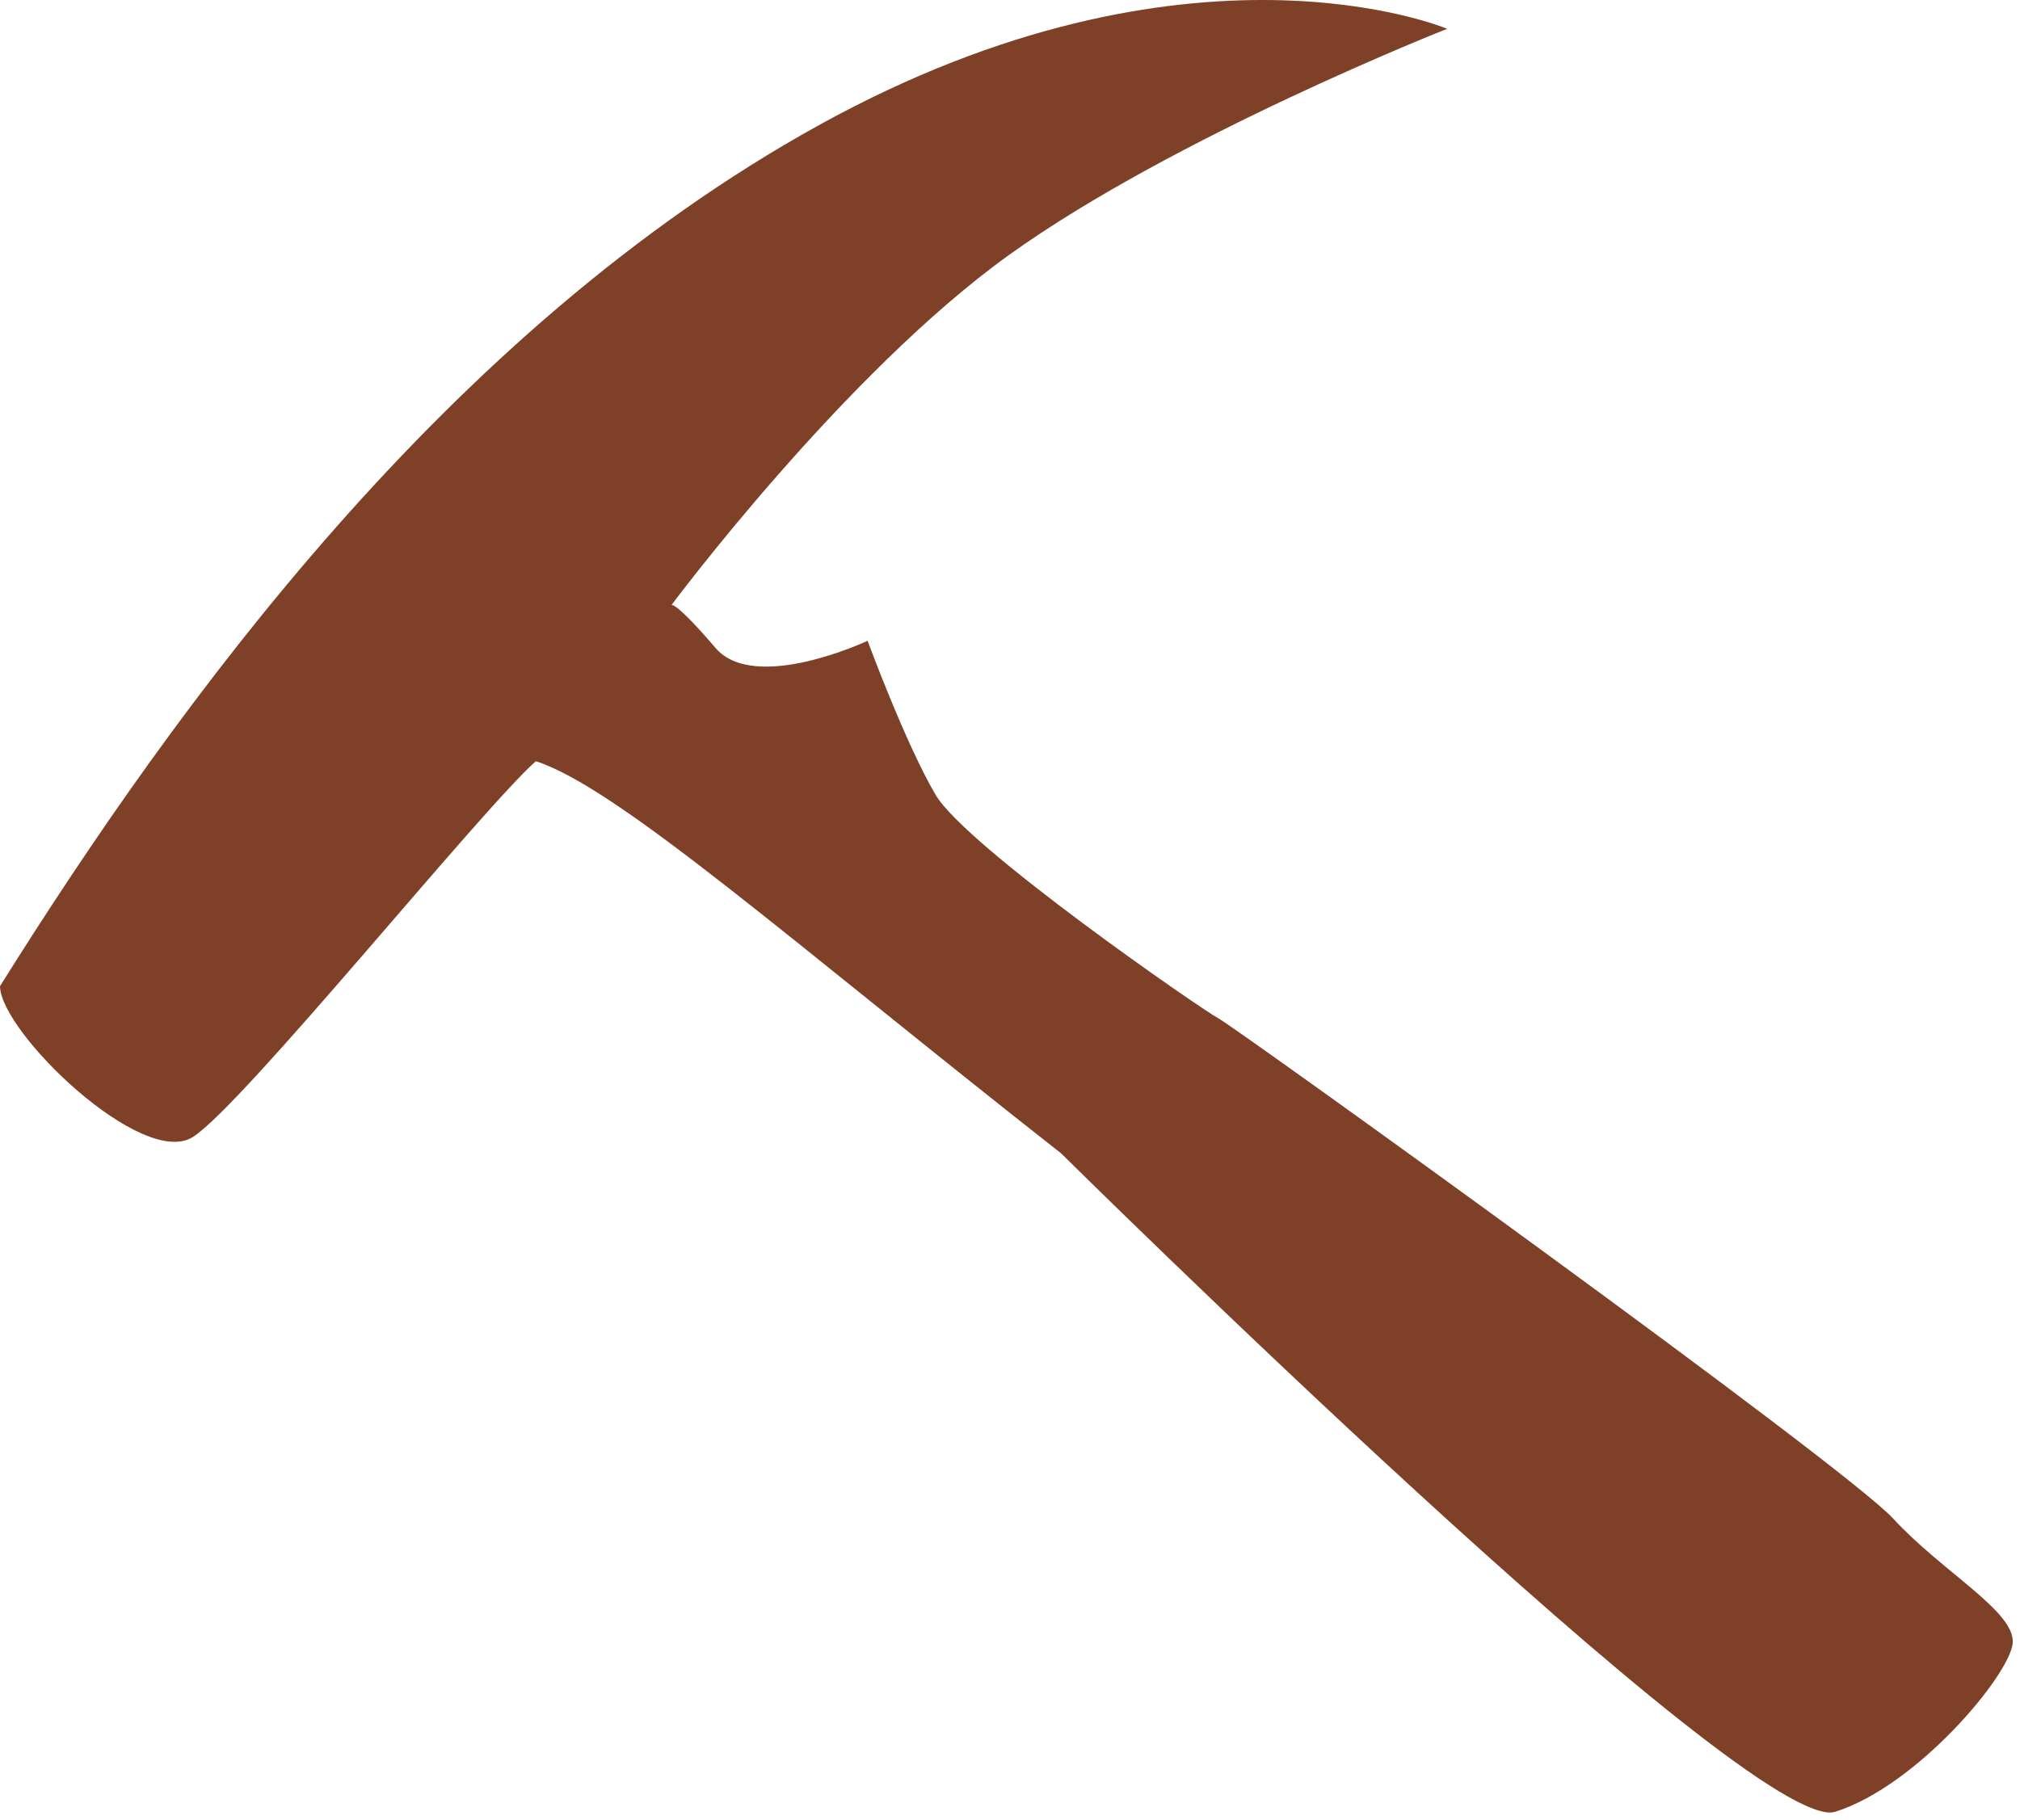
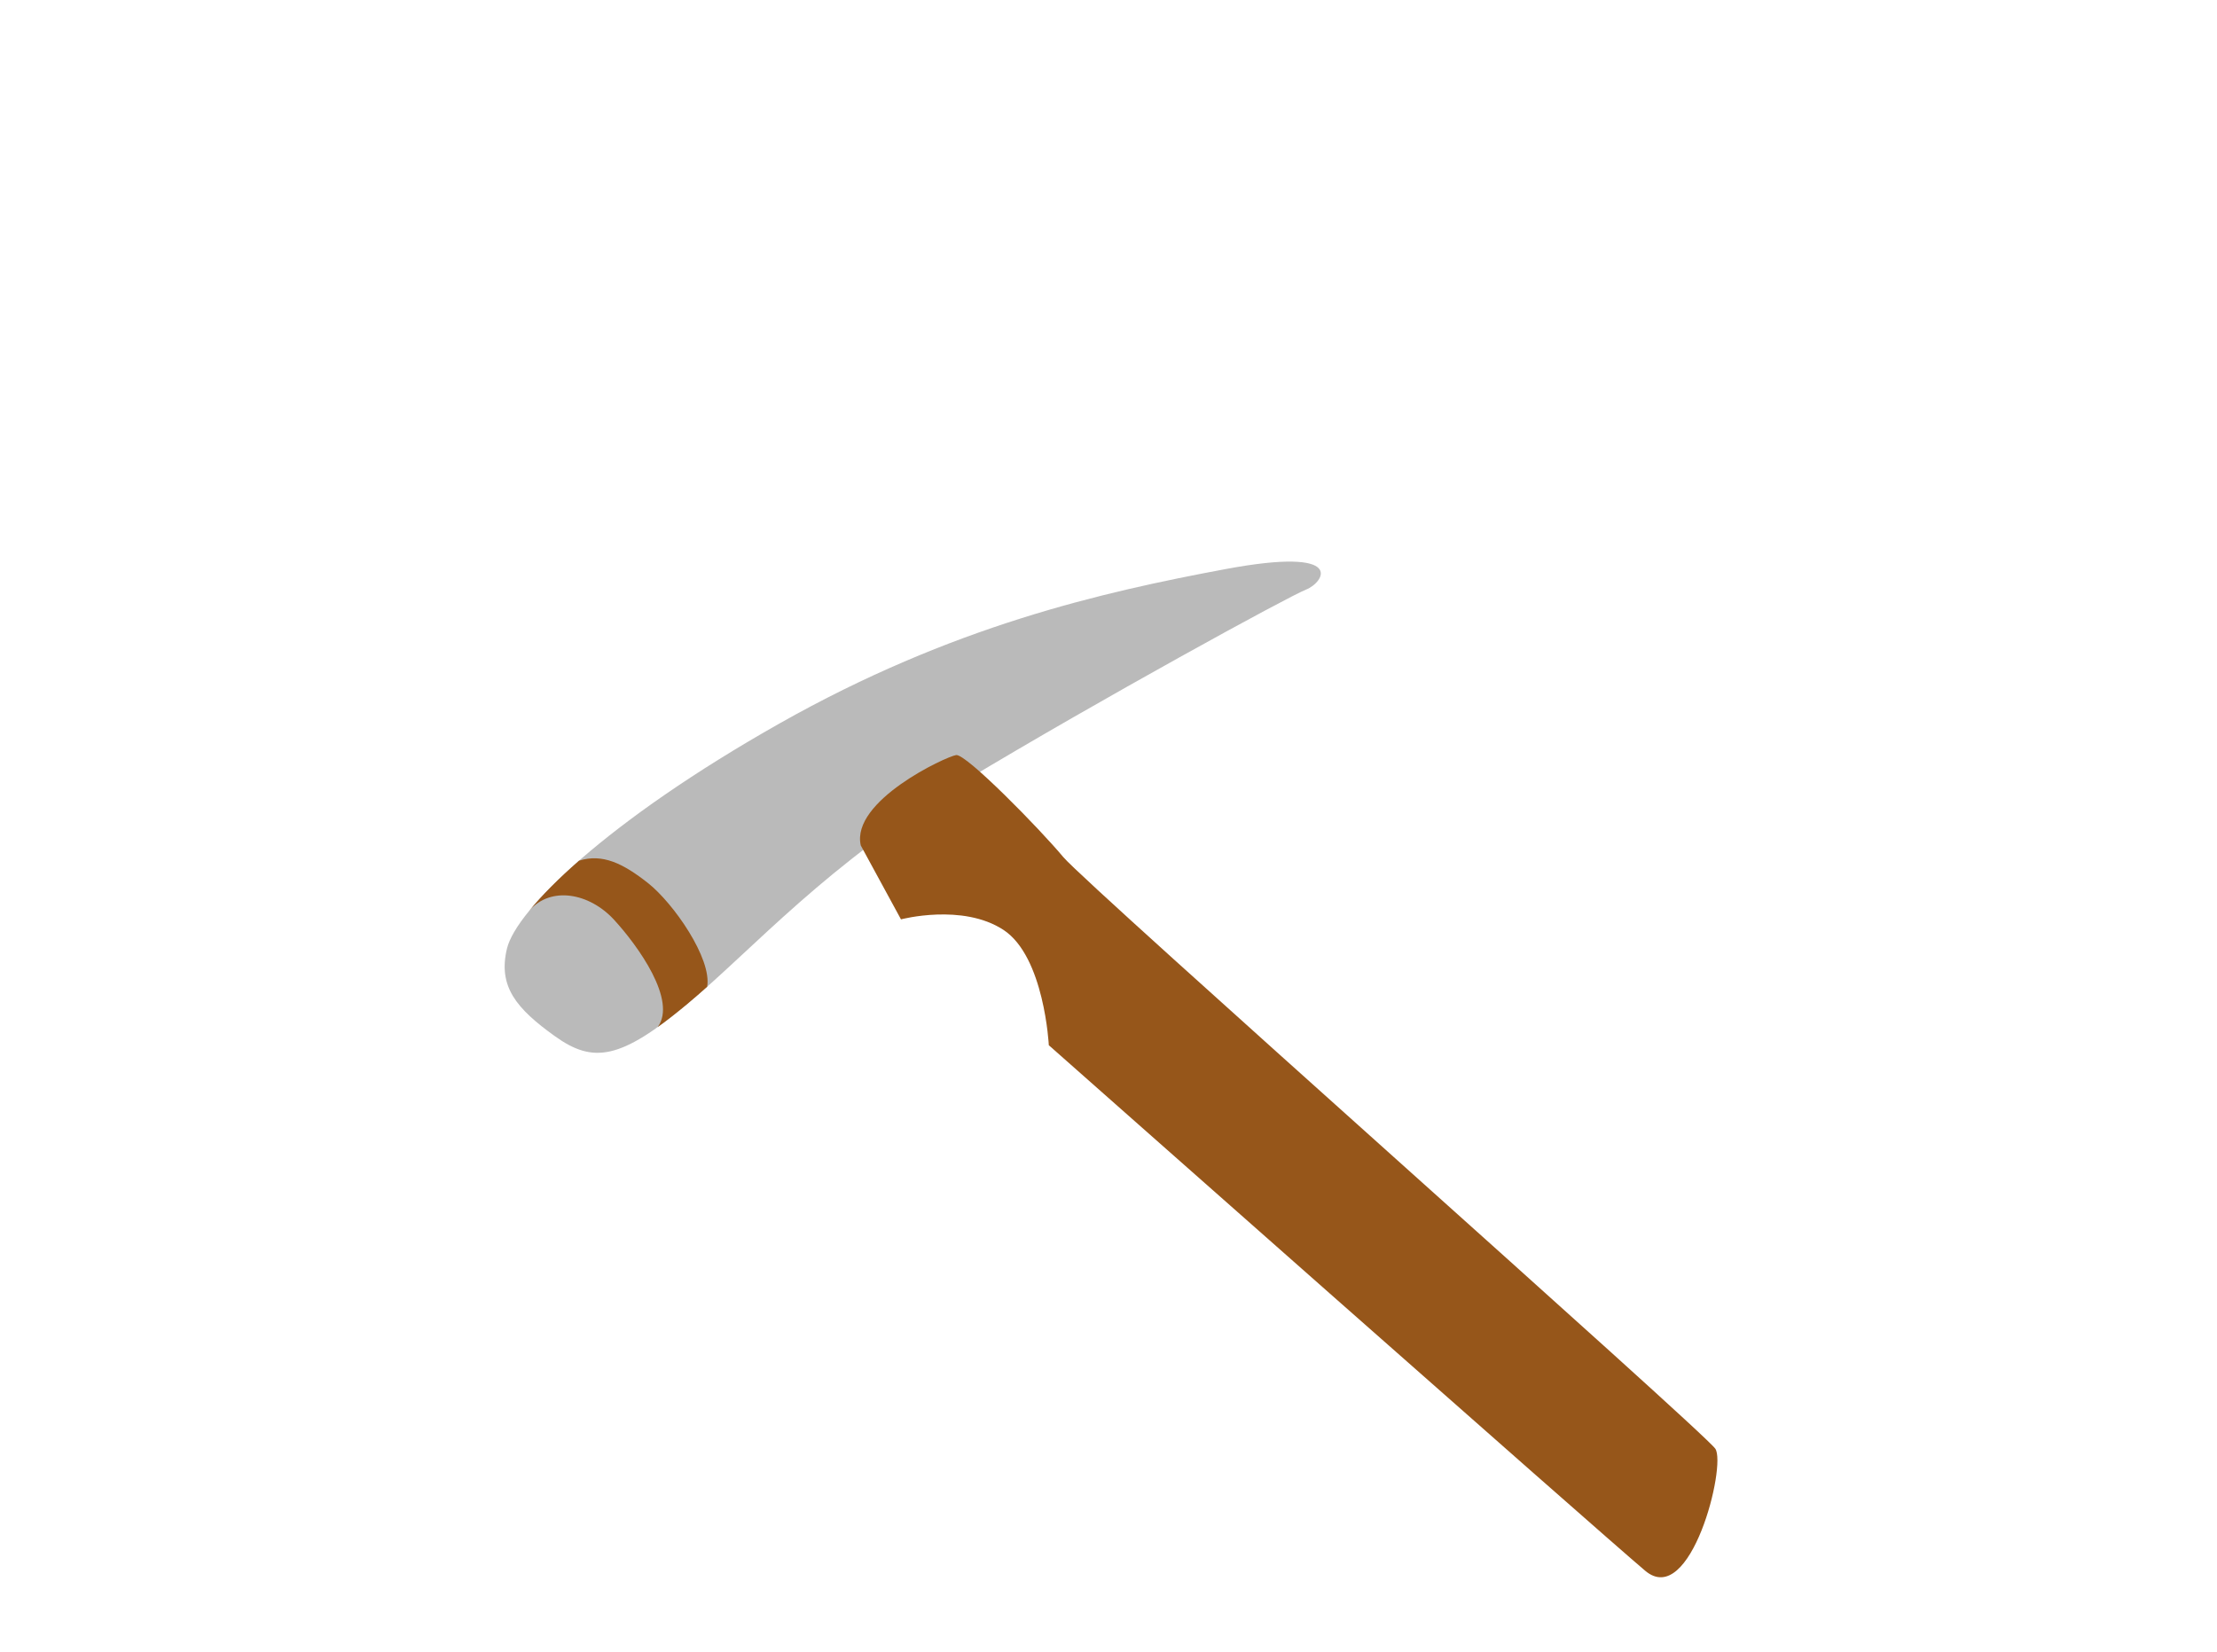
- <svg xmlns="http://www.w3.org/2000/svg" width="111" height="100" viewBox="0 0 111 100" fill="none">
-   <path fill-rule="evenodd" clip-rule="evenodd" d="M58.311 63.394C43.616 51.852 34.013 43.321 29.446 41.838C26.445 44.487 13.381 60.712 10.605 62.49C7.828 64.267 0.034 56.742 0 54.203C9.667 38.758 24.582 18.16 44.991 6.883C65.4 -4.395 79.522 1.583 79.522 1.583C79.522 1.583 64.551 7.484 55.467 13.998C46.383 20.512 36.903 33.249 36.903 33.249C36.903 33.249 37.156 33.086 39.316 35.611C41.477 38.136 47.675 35.219 47.675 35.219C47.675 35.219 49.74 40.833 51.405 43.676C53.069 46.52 65.965 55.441 66.975 55.986C67.985 56.53 101.289 80.495 104.031 83.466C106.772 86.437 110.748 88.578 110.599 90.311C110.45 92.044 105.37 98.151 100.847 99.581C96.324 101.012 58.311 63.394 58.311 63.394Z" fill="#7E4127" />
+ <svg xmlns="http://www.w3.org/2000/svg" width="153" height="114" viewBox="0 0 153 114" fill="none">
+   <path d="M38.292 71.513C40.934 73.409 42.811 73.15 47.443 69.28C52.075 65.409 56.989 59.676 66.478 53.96C75.968 48.244 88.926 41.162 90.139 40.689C91.353 40.217 93.073 37.689 84.568 39.278C76.063 40.868 65.704 43.202 53.786 49.937C41.867 56.671 35.638 62.8 34.99 65.458C34.348 68.092 35.65 69.618 38.292 71.513Z" fill-rule="evenodd" clip-rule="evenodd" fill="#BABABA" />
+   <path d="M36.548 62.829C37.371 61.828 38.508 60.672 39.961 59.401C41.574 58.895 43 59.587 44.724 60.95C46.477 62.335 49.139 66.156 48.803 68.102C48.345 68.511 47.892 68.904 47.443 69.28C46.691 69.909 46.011 70.442 45.389 70.886C46.741 69.05 44.03 65.279 42.384 63.487C40.657 61.605 38.008 61.159 36.548 62.829Z" fill-rule="evenodd" clip-rule="evenodd" fill="#96561A" />
+   <path d="M59.404 58.351L62.179 63.451C62.179 63.451 66.422 62.326 69.249 64.177C72.076 66.028 72.381 72.138 72.381 72.138C72.381 72.138 110.413 105.776 113.544 108.413C116.675 111.051 119.154 101.153 118.38 99.989C117.606 98.825 74.981 61.08 73.377 59.15C71.772 57.221 66.676 52.016 65.986 52.112C65.296 52.208 58.702 55.279 59.404 58.351Z" fill-rule="evenodd" clip-rule="evenodd" fill="#96561A" />
</svg>
